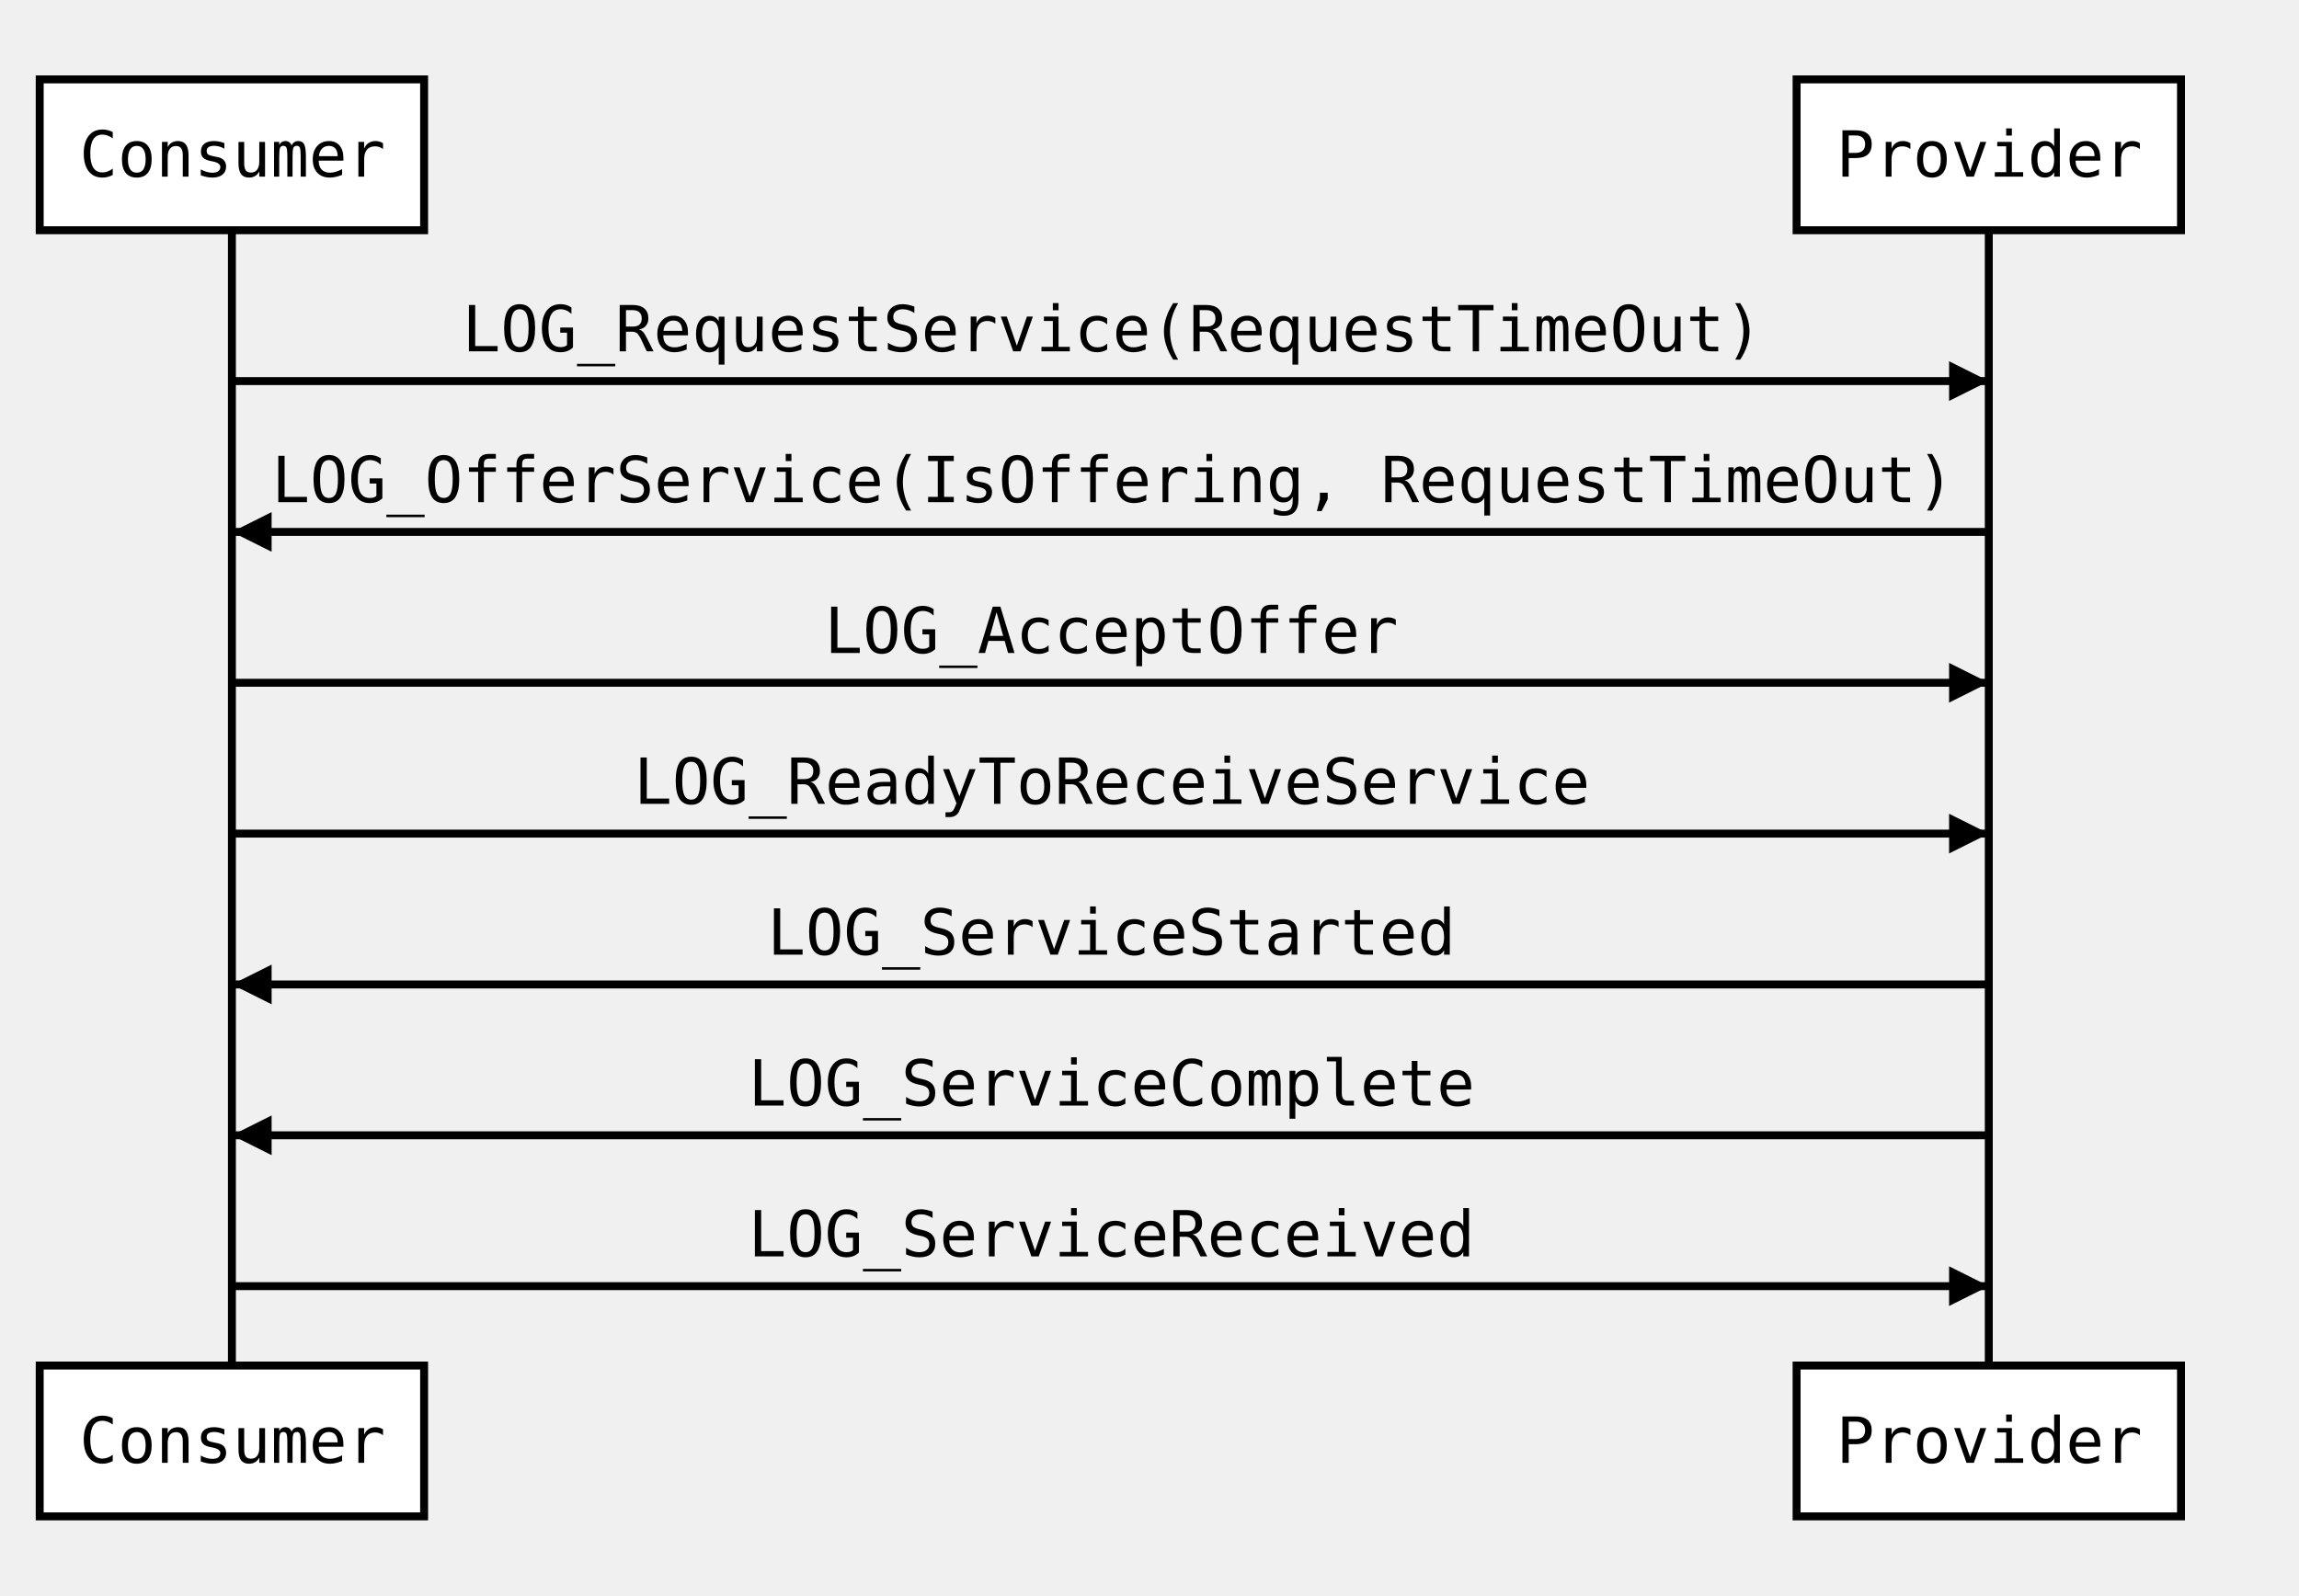
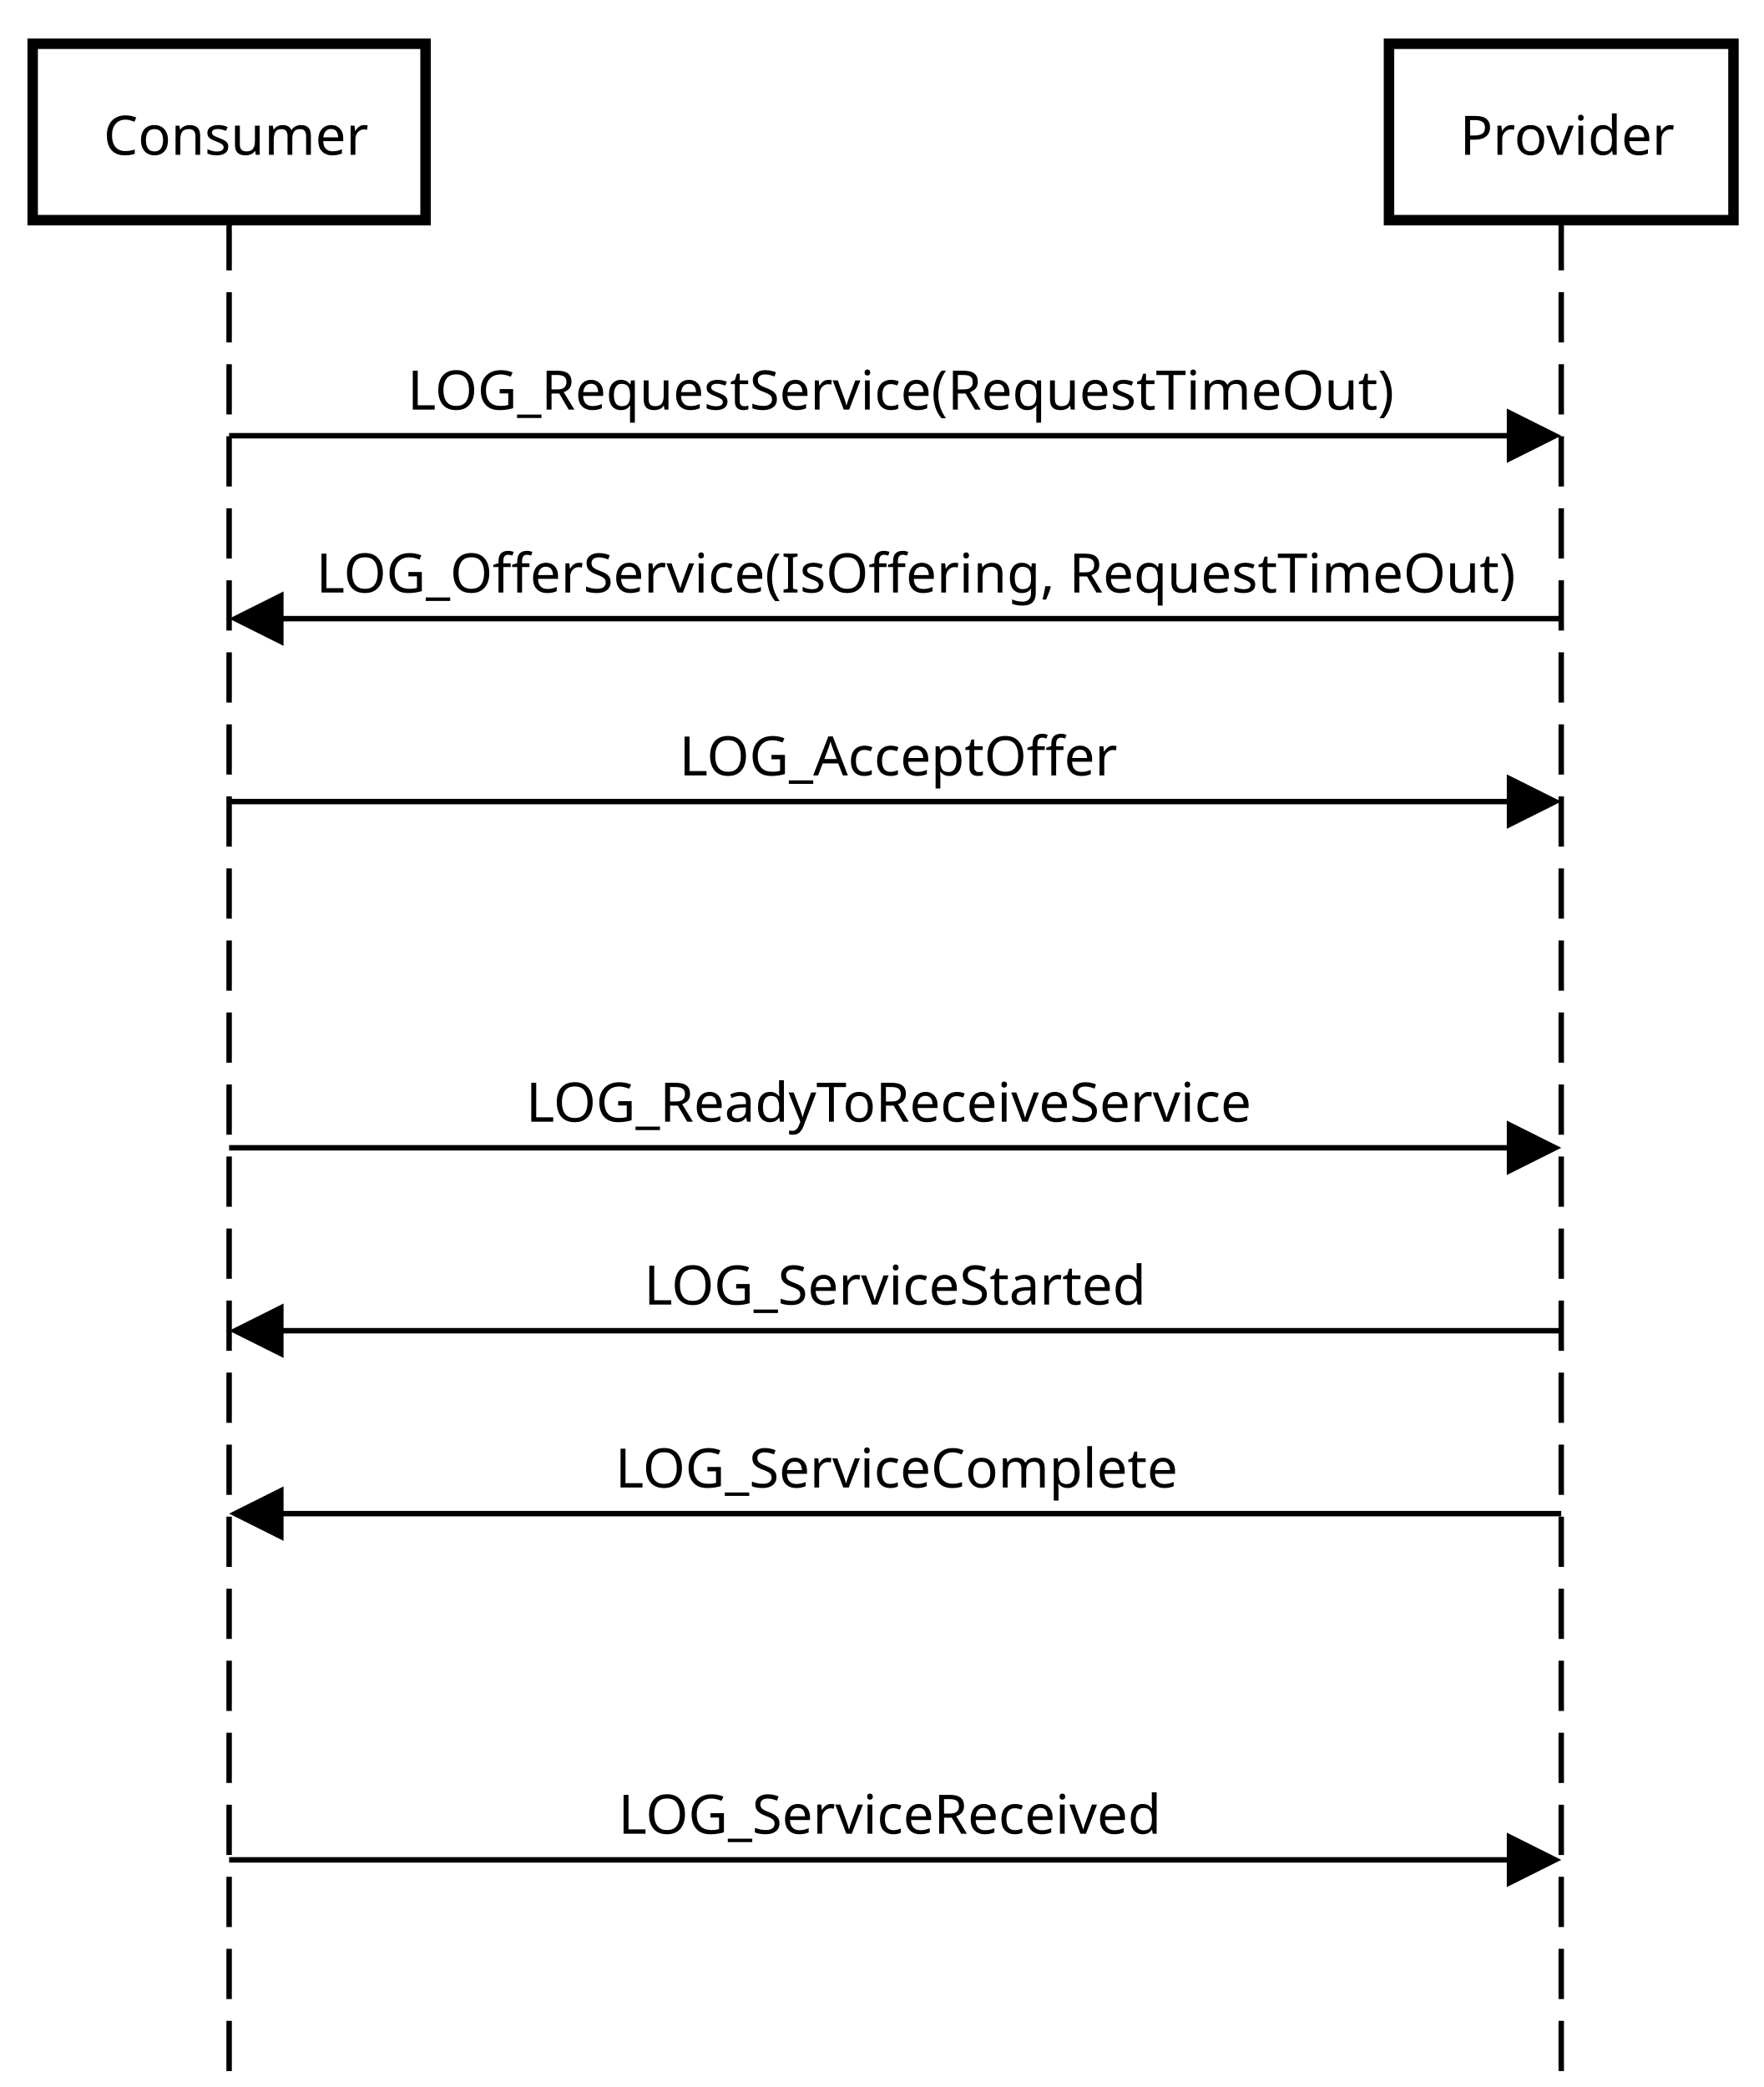
- <svg xmlns="http://www.w3.org/2000/svg" width="579" height="402">
-   <source>Consumer-&gt;Provider: LOG_RequestService(RequestTimeOut)
- Provider-&gt;Consumer: LOG_OfferService(IsOffering, RequestTimeOut)
- Consumer-&gt;Provider: LOG_AcceptOffer
- Consumer-&gt;Provider: LOG_ReadyToReceiveService
- Provider-&gt;Consumer: LOG_ServiceStarted
- Provider-&gt;Consumer: LOG_ServiceComplete
- Consumer-&gt;Provider: LOG_ServiceReceived</source>
-   <defs>
-     <marker viewBox="0 0 5 5" markerWidth="5" markerHeight="5" orient="auto" refX="5" refY="2.5" id="markerArrowBlock">
-       <path d="M 0 0 L 5 2.5 L 0 5 z" />
-     </marker>
-     <marker viewBox="0 0 9.6 16" markerWidth="4" markerHeight="16" orient="auto" refX="9.6" refY="8" id="markerArrowOpen">
-       <path d="M 9.6,8 1.92,16 0,13.7 5.76,8 0,2.286 1.92,0 9.6,8 z" />
-     </marker>
-   </defs>
-   <g class="title" />
-   <g class="actor">
-     <rect x="10" y="20" width="96.812" height="38" stroke="#000000" fill="#ffffff" style="stroke-width: 2;" />
-     <text x="20" y="44.5" style="font-size: 16px; font-family: &quot;Andale Mono&quot;, monospace;">
-       <tspan x="20">Consumer</tspan>
-     </text>
-   </g>
-   <g class="actor">
-     <rect x="10" y="344" width="96.812" height="38" stroke="#000000" fill="#ffffff" style="stroke-width: 2;" />
-     <text x="20" y="368.5" style="font-size: 16px; font-family: &quot;Andale Mono&quot;, monospace;">
-       <tspan x="20">Consumer</tspan>
-     </text>
-   </g>
-   <line x1="58.406" x2="58.406" y1="58" y2="344" stroke="#000000" fill="none" style="stroke-width: 2;" />
-   <g class="actor">
-     <rect x="452.469" y="20" width="96.812" height="38" stroke="#000000" fill="#ffffff" style="stroke-width: 2;" />
-     <text x="462.469" y="44.5" style="font-size: 16px; font-family: &quot;Andale Mono&quot;, monospace;">
-       <tspan x="462.469">Provider</tspan>
-     </text>
-   </g>
-   <g class="actor">
-     <rect x="452.469" y="344" width="96.812" height="38" stroke="#000000" fill="#ffffff" style="stroke-width: 2;" />
-     <text x="462.469" y="368.5" style="font-size: 16px; font-family: &quot;Andale Mono&quot;, monospace;">
-       <tspan x="462.469">Provider</tspan>
-     </text>
-   </g>
-   <line x1="500.875" x2="500.875" y1="58" y2="344" stroke="#000000" fill="none" style="stroke-width: 2;" />
-   <g class="signal">
-     <text x="116.414" y="88.5" style="font-size: 16px; font-family: &quot;Andale Mono&quot;, monospace;">
-       <tspan x="116.414">LOG_RequestService(RequestTimeOut)</tspan>
-     </text>
-     <line x1="58.406" x2="500.875" y1="96" y2="96" stroke="#000000" fill="none" style="stroke-width: 2; marker-end: url(&quot;#markerArrowBlock&quot;);" />
-   </g>
-   <g class="signal">
-     <text x="68.406" y="126.5" style="font-size: 16px; font-family: &quot;Andale Mono&quot;, monospace;">
-       <tspan x="68.406">LOG_OfferService(IsOffering, RequestTimeOut)</tspan>
-     </text>
-     <line x1="500.875" x2="58.406" y1="134" y2="134" stroke="#000000" fill="none" style="stroke-width: 2; marker-end: url(&quot;#markerArrowBlock&quot;);" />
-   </g>
-   <g class="signal">
-     <text x="207.633" y="164.5" style="font-size: 16px; font-family: &quot;Andale Mono&quot;, monospace;">
-       <tspan x="207.633">LOG_AcceptOffer</tspan>
-     </text>
-     <line x1="58.406" x2="500.875" y1="172" y2="172" stroke="#000000" fill="none" style="stroke-width: 2; marker-end: url(&quot;#markerArrowBlock&quot;);" />
-   </g>
-   <g class="signal">
-     <text x="159.625" y="202.5" style="font-size: 16px; font-family: &quot;Andale Mono&quot;, monospace;">
-       <tspan x="159.625">LOG_ReadyToReceiveService</tspan>
-     </text>
-     <line x1="58.406" x2="500.875" y1="210" y2="210" stroke="#000000" fill="none" style="stroke-width: 2; marker-end: url(&quot;#markerArrowBlock&quot;);" />
-   </g>
-   <g class="signal">
-     <text x="193.227" y="240.5" style="font-size: 16px; font-family: &quot;Andale Mono&quot;, monospace;">
-       <tspan x="193.227">LOG_ServiceStarted</tspan>
-     </text>
-     <line x1="500.875" x2="58.406" y1="248" y2="248" stroke="#000000" fill="none" style="stroke-width: 2; marker-end: url(&quot;#markerArrowBlock&quot;);" />
-   </g>
-   <g class="signal">
-     <text x="188.43" y="278.5" style="font-size: 16px; font-family: &quot;Andale Mono&quot;, monospace;">
-       <tspan x="188.43">LOG_ServiceComplete</tspan>
-     </text>
-     <line x1="500.875" x2="58.406" y1="286" y2="286" stroke="#000000" fill="none" style="stroke-width: 2; marker-end: url(&quot;#markerArrowBlock&quot;);" />
-   </g>
-   <g class="signal">
-     <text x="188.43" y="316.5" style="font-size: 16px; font-family: &quot;Andale Mono&quot;, monospace;">
-       <tspan x="188.43">LOG_ServiceReceived</tspan>
-     </text>
-     <line x1="58.406" x2="500.875" y1="324" y2="324" stroke="#000000" fill="none" style="stroke-width: 2; marker-end: url(&quot;#markerArrowBlock&quot;);" />
+ <svg xmlns="http://www.w3.org/2000/svg" version="1.1" width="475" height="562">
+   <defs />
+   <g>
+     <g />
+     <g />
+     <g />
+     <g />
+     <g />
+     <g />
+     <g />
+     <g>
+       <rect fill="white" stroke="none" x="0" y="0" width="475" height="562" />
+     </g>
+     <g />
+     <g>
+       <path fill="none" stroke="black" paint-order="fill stroke markers" d=" M 61.695 59.284 L 61.695 562.408" stroke-miterlimit="10" stroke-width="1.466" stroke-dasharray="13.532,5.864" />
+       <path fill="none" stroke="black" paint-order="fill stroke markers" d=" M 420.403 59.284 L 420.403 562.408" stroke-miterlimit="10" stroke-width="1.466" stroke-dasharray="13.532,5.864" />
+     </g>
+     <g>
+       <path fill="none" stroke="none" />
+       <g>
+         <path fill="white" stroke="black" paint-order="fill stroke markers" d=" M 8.796 11.786 L 114.593 11.786 L 114.593 59.284 L 8.796 59.284 L 8.796 11.786 Z" stroke-miterlimit="10" stroke-width="2.815" stroke-dasharray="" />
+       </g>
+       <g>
+         <g />
+         <text fill="black" stroke="none" font-family="sans-serif" font-size="11pt" font-style="normal" font-weight="normal" text-decoration="normal" x="27.883" y="41.692" text-anchor="start" dominant-baseline="alphabetic">Consumer</text>
+       </g>
+       <path fill="none" stroke="none" />
+       <g>
+         <path fill="white" stroke="black" paint-order="fill stroke markers" d=" M 374.021 11.786 L 466.784 11.786 L 466.784 59.284 L 374.021 59.284 L 374.021 11.786 Z" stroke-miterlimit="10" stroke-width="2.815" stroke-dasharray="" />
+       </g>
+       <g>
+         <g />
+         <text fill="black" stroke="none" font-family="sans-serif" font-size="11pt" font-style="normal" font-weight="normal" text-decoration="normal" x="393.108" y="41.692" text-anchor="start" dominant-baseline="alphabetic">Provider</text>
+       </g>
+     </g>
+     <g>
+       <g>
+         <g>
+           <rect fill="white" stroke="none" x="107.093" y="94.468" width="267.912" height="22.869" />
+         </g>
+         <text fill="black" stroke="none" font-family="sans-serif" font-size="11pt" font-style="normal" font-weight="normal" text-decoration="normal" x="109.732" y="110.3" text-anchor="start" dominant-baseline="alphabetic">LOG_RequestService(RequestTimeOut)</text>
+       </g>
+       <g>
+         <path fill="none" stroke="black" paint-order="fill stroke markers" d=" M 61.695 117.337 L 417.471 117.337" stroke-miterlimit="10" stroke-width="1.466" stroke-dasharray="" />
+         <g transform="translate(420.4026,117.337) translate(-420.4026,-117.337)">
+           <path fill="black" stroke="none" paint-order="stroke fill markers" d=" M 405.743 110.007 L 420.403 117.337 L 405.743 124.667 Z" />
+         </g>
+       </g>
+       <g>
+         <g>
+           <rect fill="white" stroke="none" x="82.512" y="143.725" width="317.074" height="22.869" />
+         </g>
+         <text fill="black" stroke="none" font-family="sans-serif" font-size="11pt" font-style="normal" font-weight="normal" text-decoration="normal" x="85.15" y="159.557" text-anchor="start" dominant-baseline="alphabetic">LOG_OfferService(IsOffering, RequestTimeOut)</text>
+       </g>
+       <g>
+         <path fill="none" stroke="black" paint-order="fill stroke markers" d=" M 420.403 166.594 L 64.627 166.594" stroke-miterlimit="10" stroke-width="1.466" stroke-dasharray="" />
+         <g transform="translate(61.69466,166.5939) translate(-61.69466,-166.5939)">
+           <path fill="black" stroke="none" paint-order="stroke fill markers" d=" M 76.354 159.264 L 61.695 166.594 L 76.354 173.924 Z" />
+         </g>
+       </g>
+       <g>
+         <g>
+           <rect fill="white" stroke="none" x="180.282" y="192.982" width="121.534" height="22.869" />
+         </g>
+         <text fill="black" stroke="none" font-family="sans-serif" font-size="11pt" font-style="normal" font-weight="normal" text-decoration="normal" x="182.921" y="208.814" text-anchor="start" dominant-baseline="alphabetic">LOG_AcceptOffer</text>
+       </g>
+       <g>
+         <path fill="none" stroke="black" paint-order="fill stroke markers" d=" M 61.695 215.851 L 417.471 215.851" stroke-miterlimit="10" stroke-width="1.466" stroke-dasharray="" />
+         <g transform="translate(420.4026,215.8509) translate(-420.4026,-215.8509)">
+           <path fill="black" stroke="none" paint-order="stroke fill markers" d=" M 405.743 208.521 L 420.403 215.851 L 405.743 223.181 Z" />
+         </g>
+       </g>
+       <g>
+         <g>
+           <rect fill="white" stroke="none" x="139" y="286.218" width="204.096" height="22.869" />
+         </g>
+         <text fill="black" stroke="none" font-family="sans-serif" font-size="11pt" font-style="normal" font-weight="normal" text-decoration="normal" x="141.639" y="302.05" text-anchor="start" dominant-baseline="alphabetic">LOG_ReadyToReceiveService</text>
+       </g>
+       <g>
+         <path fill="none" stroke="black" paint-order="fill stroke markers" d=" M 61.695 309.087 L 417.471 309.087" stroke-miterlimit="10" stroke-width="1.466" stroke-dasharray="" />
+         <g transform="translate(420.4026,309.0872) translate(-420.4026,-309.0872)">
+           <path fill="black" stroke="none" paint-order="stroke fill markers" d=" M 405.743 301.757 L 420.403 309.087 L 405.743 316.417 Z" />
+         </g>
+       </g>
+       <g>
+         <g>
+           <rect fill="white" stroke="none" x="170.779" y="335.475" width="140.539" height="22.869" />
+         </g>
+         <text fill="black" stroke="none" font-family="sans-serif" font-size="11pt" font-style="normal" font-weight="normal" text-decoration="normal" x="173.418" y="351.307" text-anchor="start" dominant-baseline="alphabetic">LOG_ServiceStarted</text>
+       </g>
+       <g>
+         <path fill="none" stroke="black" paint-order="fill stroke markers" d=" M 420.403 358.344 L 64.627 358.344" stroke-miterlimit="10" stroke-width="1.466" stroke-dasharray="" />
+         <g transform="translate(61.69466,358.3441) translate(-61.69466,-358.3441)">
+           <path fill="black" stroke="none" paint-order="stroke fill markers" d=" M 76.354 351.014 L 61.695 358.344 L 76.354 365.674 Z" />
+         </g>
+       </g>
+       <g>
+         <g>
+           <rect fill="white" stroke="none" x="163.041" y="384.732" width="156.015" height="22.869" />
+         </g>
+         <text fill="black" stroke="none" font-family="sans-serif" font-size="11pt" font-style="normal" font-weight="normal" text-decoration="normal" x="165.68" y="400.564" text-anchor="start" dominant-baseline="alphabetic">LOG_ServiceComplete</text>
+       </g>
+       <g>
+         <path fill="none" stroke="black" paint-order="fill stroke markers" d=" M 420.403 407.601 L 64.627 407.601" stroke-miterlimit="10" stroke-width="1.466" stroke-dasharray="" />
+         <g transform="translate(61.69466,407.601) translate(-61.69466,-407.601)">
+           <path fill="black" stroke="none" paint-order="stroke fill markers" d=" M 76.354 400.271 L 61.695 407.601 L 76.354 414.931 Z" />
+         </g>
+       </g>
+       <g>
+         <g>
+           <rect fill="white" stroke="none" x="163.854" y="477.968" width="154.39" height="22.869" />
+         </g>
+         <text fill="black" stroke="none" font-family="sans-serif" font-size="11pt" font-style="normal" font-weight="normal" text-decoration="normal" x="166.492" y="493.801" text-anchor="start" dominant-baseline="alphabetic">LOG_ServiceReceived</text>
+       </g>
+       <g>
+         <path fill="none" stroke="black" paint-order="fill stroke markers" d=" M 61.695 500.837 L 417.471 500.837" stroke-miterlimit="10" stroke-width="1.466" stroke-dasharray="" />
+         <g transform="translate(420.4026,500.8373) translate(-420.4026,-500.8373)">
+           <path fill="black" stroke="none" paint-order="stroke fill markers" d=" M 405.743 493.507 L 420.403 500.837 L 405.743 508.167 Z" />
+         </g>
+       </g>
+     </g>
+     <g />
+     <g />
  </g>
</svg>
